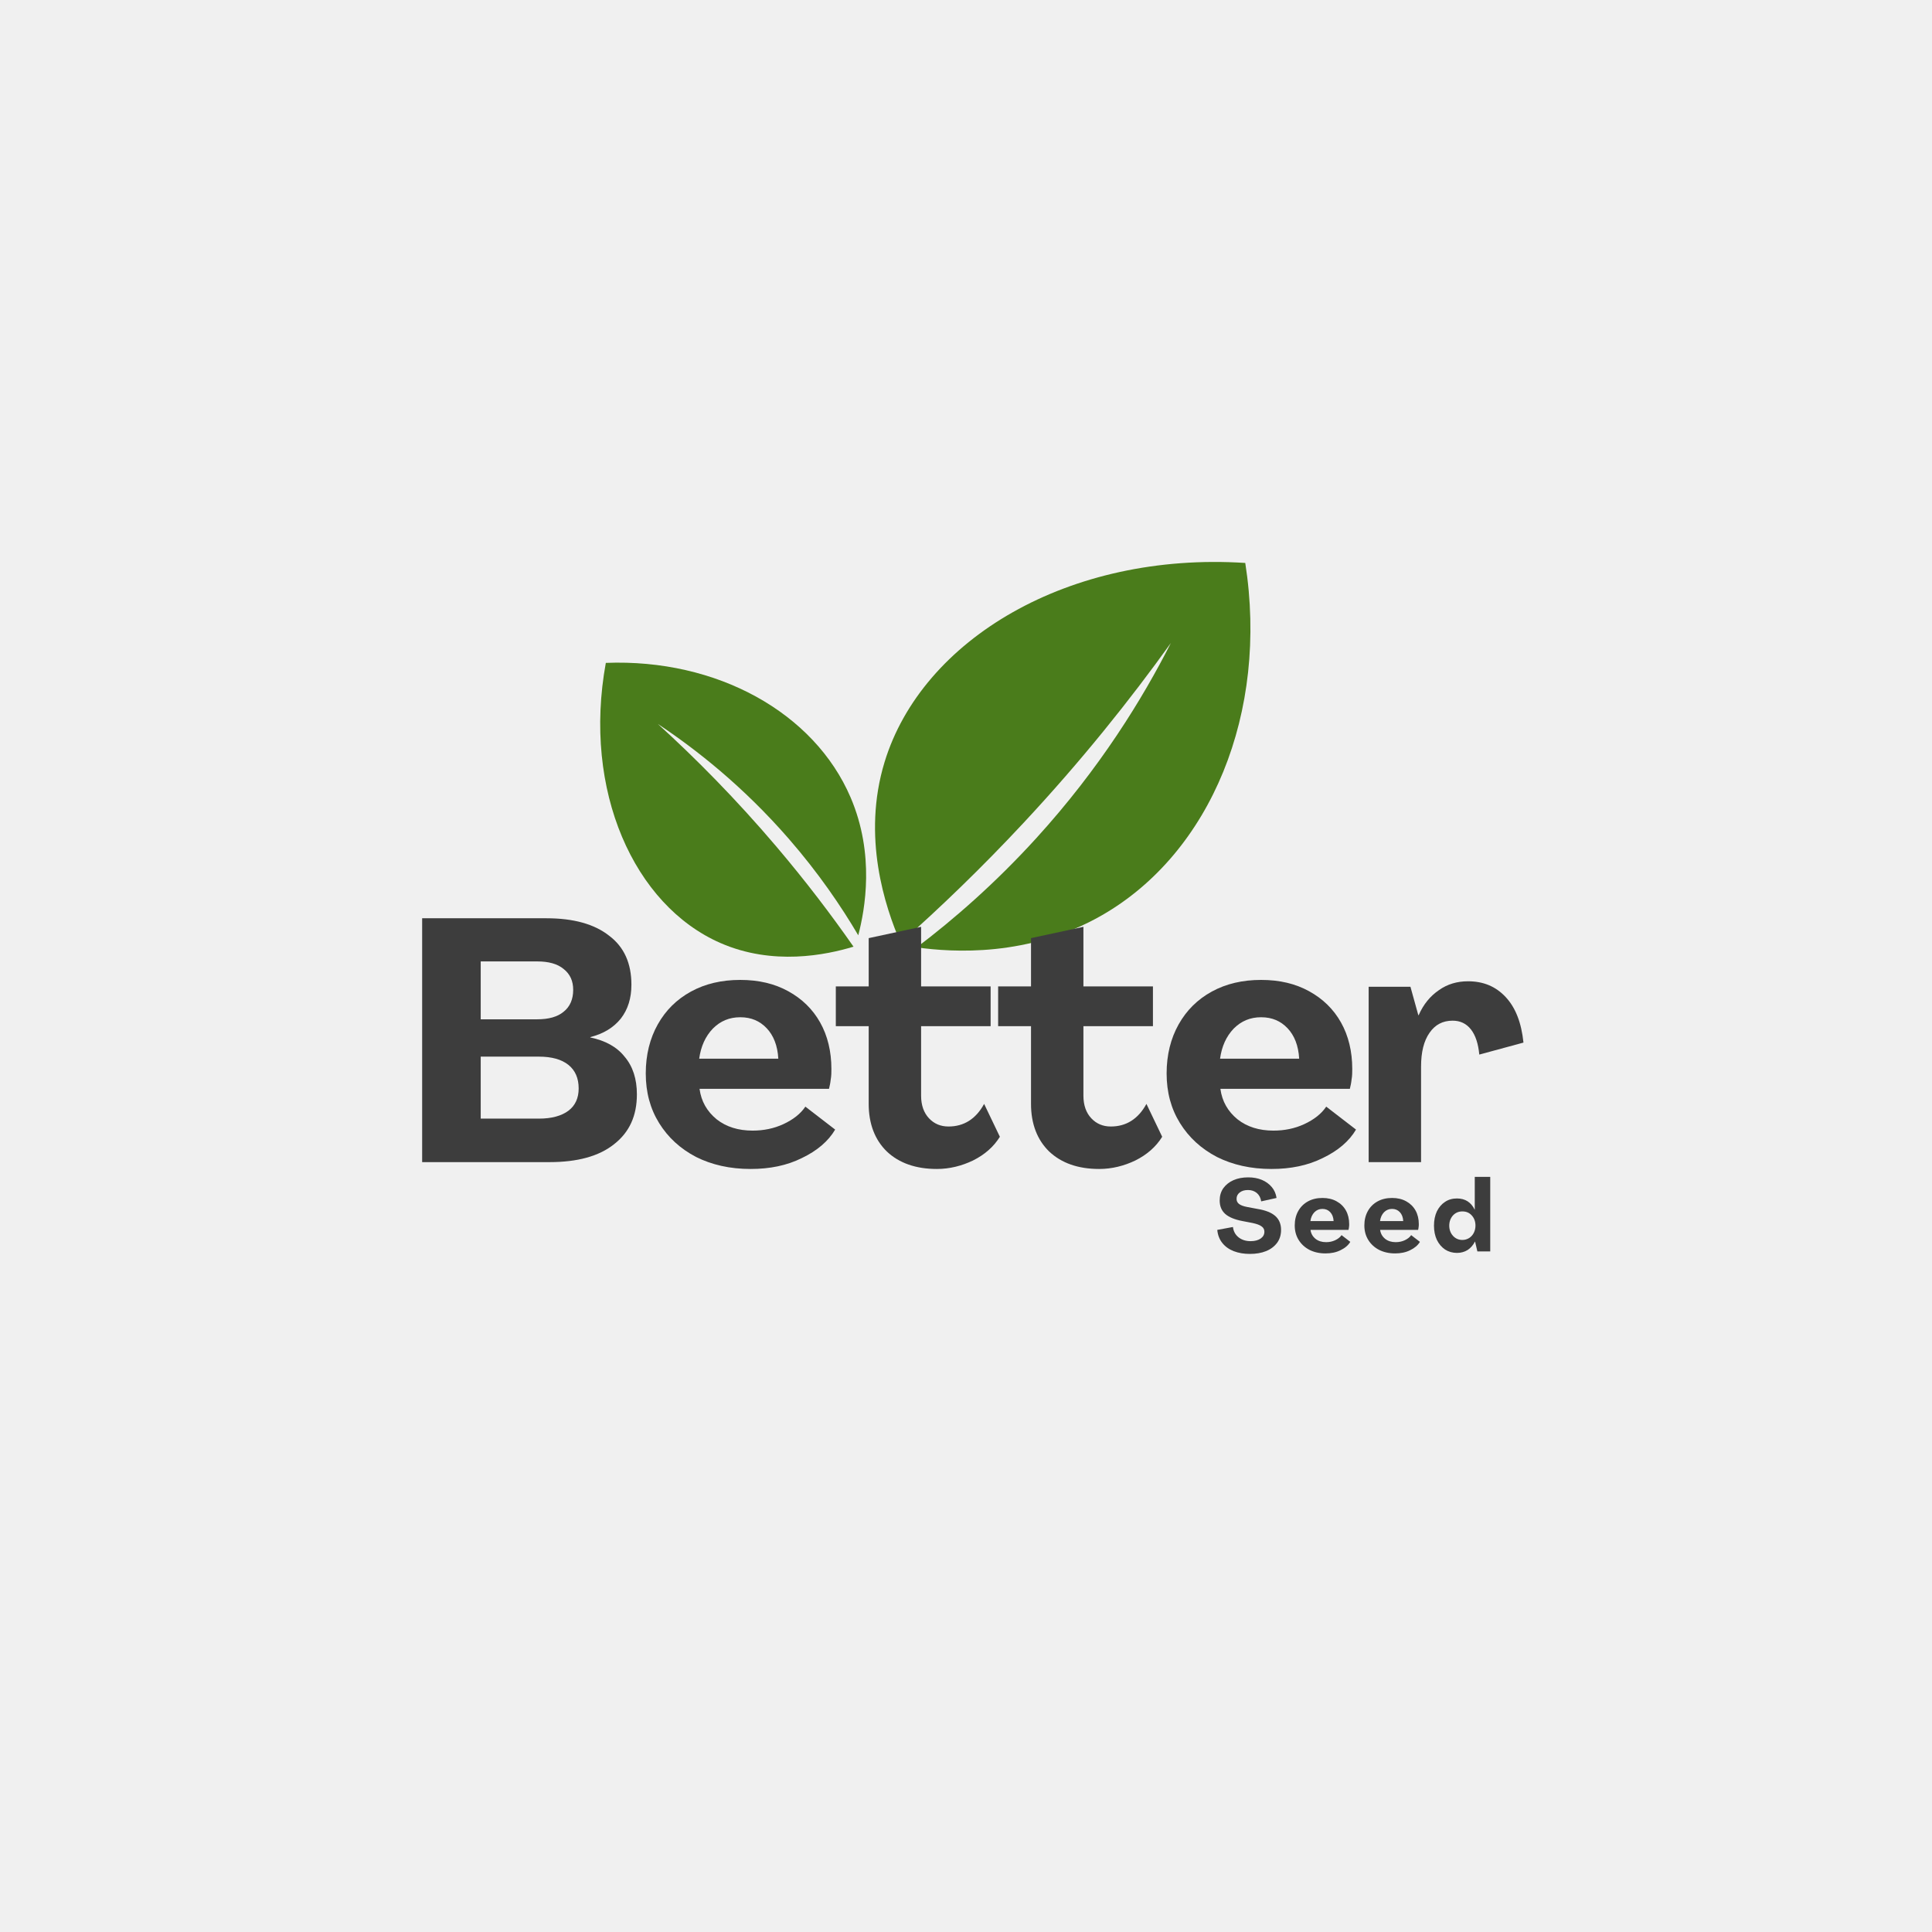
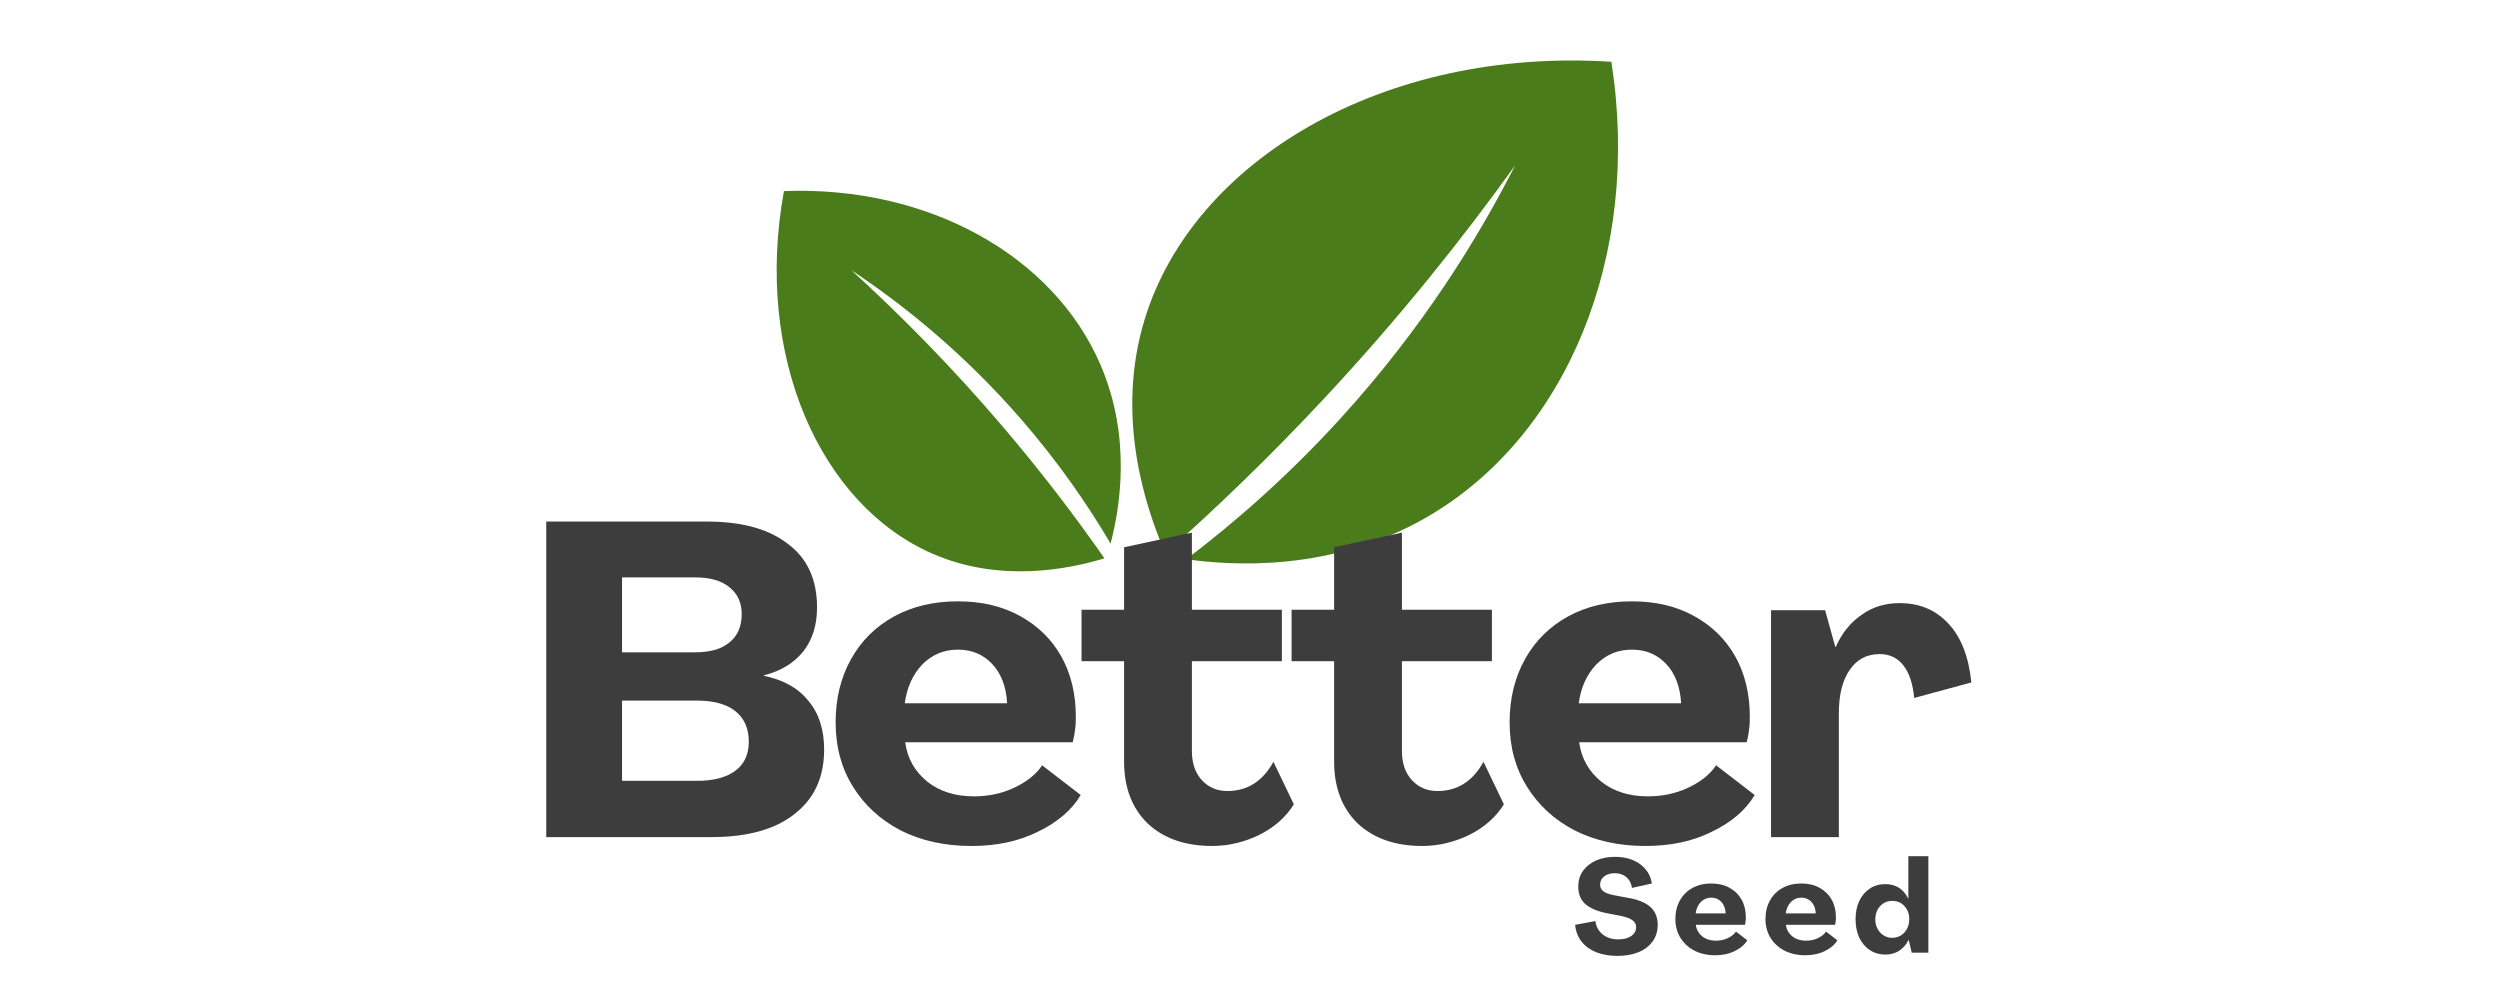
- <svg xmlns="http://www.w3.org/2000/svg" xmlns:xlink="http://www.w3.org/1999/xlink" version="1.1" width="375" height="375" viewBox="0 0 375 375">
+ <svg xmlns="http://www.w3.org/2000/svg" xmlns:xlink="http://www.w3.org/1999/xlink" version="1.1" width="375" height="150" viewBox="0 100 375 150">
  <defs>
    <clipPath id="clip_0">
      <path transform="matrix(.24,0,0,.24,0,0)" d="M0 0H1562.5V1562.5H0Z" fill-rule="evenodd" />
    </clipPath>
    <clipPath id="clip_1">
      <path transform="matrix(.24,0,0,.24,0,0)" d="M0 0H1562.5V1562.5H0Z" fill-rule="evenodd" />
    </clipPath>
    <clipPath id="clip_2">
      <path transform="matrix(.24,0,0,.24,0,0)" d="M471.009 446.079H1027.259V780.454H471.009Z" fill-rule="evenodd" />
    </clipPath>
    <clipPath id="clip_3">
      <path transform="matrix(.24,0,0,.24,0,0)" d="M0 0H1562.5V1562.5H0Z" fill-rule="evenodd" />
    </clipPath>
    <path id="font_4_5" d="M.055 0V.712H.418C.497 .712 .558 .695 .601 .661 .645 .628 .666 .58 .666 .518 .666 .479 .656 .446 .635 .419 .614 .393 .585 .375 .546 .365V.364C.589 .355 .623 .337 .646 .308 .67 .28 .682 .243 .682 .198 .682 .135 .66 .087 .615 .052 .571 .017 .508 0 .427 0H.055M.226 .417H.391C.424 .417 .45 .424 .468 .439 .487 .454 .496 .476 .496 .503 .496 .529 .487 .549 .468 .564 .45 .579 .424 .586 .391 .586H.226V.417M.226 .127H.396C.433 .127 .462 .135 .482 .15 .502 .165 .512 .187 .512 .215 .512 .245 .502 .268 .482 .284 .462 .3 .433 .308 .396 .308H.226V.127Z" />
    <path id="font_4_40" d="M.329-.02C.269-.02 .216-.008 .17 .015 .124 .039 .088 .072 .062 .114 .036 .156 .023 .204 .023 .259 .023 .313 .035 .361 .058 .402 .081 .443 .113 .475 .155 .498 .197 .521 .245 .532 .299 .532 .353 .532 .399 .521 .439 .499 .479 .477 .51 .447 .532 .408 .554 .369 .565 .323 .565 .272 .565 .262 .565 .252 .563 .241 .562 .231 .56 .222 .558 .214H.18C.185 .177 .202 .148 .23 .125 .258 .103 .293 .092 .335 .092 .367 .092 .397 .098 .425 .111 .453 .124 .475 .141 .489 .162L.576 .095C.556 .061 .523 .033 .479 .012 .435-.01 .385-.02 .329-.02M.179 .302H.41C.408 .34 .396 .37 .376 .391 .356 .412 .331 .423 .299 .423 .267 .423 .241 .412 .219 .39 .197 .367 .184 .338 .179 .302Z" />
    <path id="font_4_56" d="M.3-.02C.239-.02 .19-.003 .154 .031 .119 .065 .101 .112 .101 .17V.397H.005V.513H.101V.654L.254 .687V.513H.457V.397H.254V.194C.254 .166 .262 .144 .277 .128 .292 .112 .311 .104 .334 .104 .379 .104 .414 .126 .438 .17L.484 .074C.466 .045 .44 .022 .406 .005 .373-.011 .337-.02 .3-.02Z" />
    <path id="font_4_54" d="M.33 .528C.375 .528 .411 .513 .44 .482 .469 .451 .486 .407 .492 .349L.363 .314C.36 .346 .352 .37 .339 .387 .325 .405 .307 .413 .285 .413 .256 .413 .234 .401 .218 .378 .201 .354 .193 .321 .193 .279V0H.04V.512H.162L.185 .429H.186C.2 .461 .22 .485 .245 .502 .27 .52 .299 .528 .33 .528Z" />
    <path id="font_4_26" d="M.346-.025C.287-.025 .234-.016 .187 .002 .14 .02 .102 .047 .073 .083 .044 .119 .027 .162 .022 .214L.178 .243C.183 .2 .202 .166 .234 .14 .266 .115 .306 .102 .353 .102 .396 .102 .429 .111 .454 .128 .479 .146 .491 .168 .491 .196 .491 .218 .482 .236 .463 .249 .445 .263 .414 .274 .372 .283L.273 .302C.194 .317 .137 .341 .1 .374 .064 .407 .046 .451 .046 .507 .046 .554 .058 .594 .082 .629 .107 .663 .14 .69 .183 .709 .226 .728 .275 .737 .33 .737 .38 .737 .425 .729 .466 .712 .506 .695 .539 .671 .565 .64 .59 .61 .606 .574 .612 .532L.459 .498C.454 .533 .44 .56 .416 .581 .392 .601 .363 .611 .328 .611 .293 .611 .266 .603 .245 .586 .224 .57 .214 .549 .214 .523 .214 .502 .222 .485 .239 .472 .256 .459 .283 .449 .32 .442L.421 .423C.502 .41 .562 .386 .6 .352 .638 .318 .657 .272 .657 .214 .657 .164 .644 .122 .618 .086 .591 .05 .555 .022 .508 .003 .461-.016 .407-.025 .346-.025Z" />
    <path id="font_4_39" d="M.252-.015C.207-.015 .167-.003 .133 .019 .099 .042 .072 .074 .052 .114 .033 .155 .023 .202 .023 .256 .023 .311 .033 .358 .052 .399 .072 .439 .099 .471 .133 .493 .167 .516 .207 .527 .252 .527 .333 .527 .392 .49 .429 .414V.742H.583V-0H.455L.432 .098H.431C.413 .062 .388 .034 .358 .014 .327-.005 .292-.015 .252-.015M.306 .114C.331 .114 .353 .121 .373 .133 .393 .146 .408 .163 .419 .184 .43 .206 .436 .23 .436 .256 .436 .297 .424 .331 .399 .358 .375 .385 .344 .398 .306 .398 .268 .398 .237 .385 .212 .358 .188 .331 .175 .297 .175 .256 .175 .216 .188 .182 .212 .155 .237 .128 .268 .114 .306 .114Z" />
  </defs>
+   <g clip-path="url(#clip_0)">
+     <path transform="matrix(.75,0,0,.75,0,0)" d="M0 0H500V500H0Z" fill="#ffffff" />
+   </g>
+   <g clip-path="url(#clip_1)">
+     <path transform="matrix(.75,0,0,.75,0,0)" d="M0 0H500V500H0Z" fill="#ffffff" />
+   </g>
  <g clip-path="url(#clip_2)">
    <path transform="matrix(.06566326,0,0,.06566326,116.4992,109.0747)" d="M887.94 1125.68C841.77 1019.41 773.18 812.52 840.56 591.6 951.1 229.15 1384.82-30.74 1906.78 2.93 1976.09 445.11 1805.28 859.36 1483.44 1044.18 1266.65 1168.68 1042.07 1154.18 935.71 1139.33 1044.61 1056.79 1166.85 950.74 1289.05 816.48 1477.67 609.26 1603.57 403.63 1686.89 239.56 1567.18 406.53 1423.33 586.91 1251.46 771.21 1127.45 904.2 1004.96 1021.94 887.94 1125.68Z" fill="#4a7c1b" />
    <path transform="matrix(.06566326,0,0,.06566326,116.4992,109.0747)" d="M748.79 1137.23C667.34 1161.85 510.57 1194.26 355.16 1126.29 100.19 1014.77-52.43 676.24 16.61 298.36 345.07 285.48 632.69 445.38 740.08 695.89 812.42 864.64 782.71 1027.22 762.81 1103.55 711.88 1017.08 644.94 918.87 557.41 818.29 422.33 663.05 283.07 553.68 170.48 478.92 282.08 580.47 401.4 700.77 521.2 841.85 607.64 943.65 683.09 1043.03 748.79 1137.23Z" fill="#4a7c1b" />
  </g>
  <g clip-path="url(#clip_3)">
    <use data-text="B" xlink:href="#font_4_5" transform="matrix(66.47823,0,0,-66.47823,78.28208,225.5673)" fill="#3d3d3d" />
    <use data-text="e" xlink:href="#font_4_40" transform="matrix(66.47823,0,0,-66.47823,123.8129,225.5673)" fill="#3d3d3d" />
    <use data-text="t" xlink:href="#font_4_56" transform="matrix(66.47823,0,0,-66.47823,161.8991,225.5673)" fill="#3d3d3d" />
    <use data-text="t" xlink:href="#font_4_56" transform="matrix(66.47823,0,0,-66.47823,193.405,225.5673)" fill="#3d3d3d" />
    <use data-text="e" xlink:href="#font_4_40" transform="matrix(66.47823,0,0,-66.47823,224.9109,225.5673)" fill="#3d3d3d" />
    <use data-text="r" xlink:href="#font_4_54" transform="matrix(66.47823,0,0,-66.47823,262.9972,225.5673)" fill="#3d3d3d" />
    <use data-text="S" xlink:href="#font_4_26" transform="matrix(19.5,0,0,-19.5,235.8428,242.8967)" fill="#3d3d3d" />
    <use data-text="e" xlink:href="#font_4_40" transform="matrix(19.5,0,0,-19.5,250.8581,242.8967)" fill="#3d3d3d" />
    <use data-text="e" xlink:href="#font_4_40" transform="matrix(19.5,0,0,-19.5,264.3718,242.8967)" fill="#3d3d3d" />
    <use data-text="d" xlink:href="#font_4_39" transform="matrix(19.5,0,0,-19.5,277.8856,242.8967)" fill="#3d3d3d" />
  </g>
</svg>
